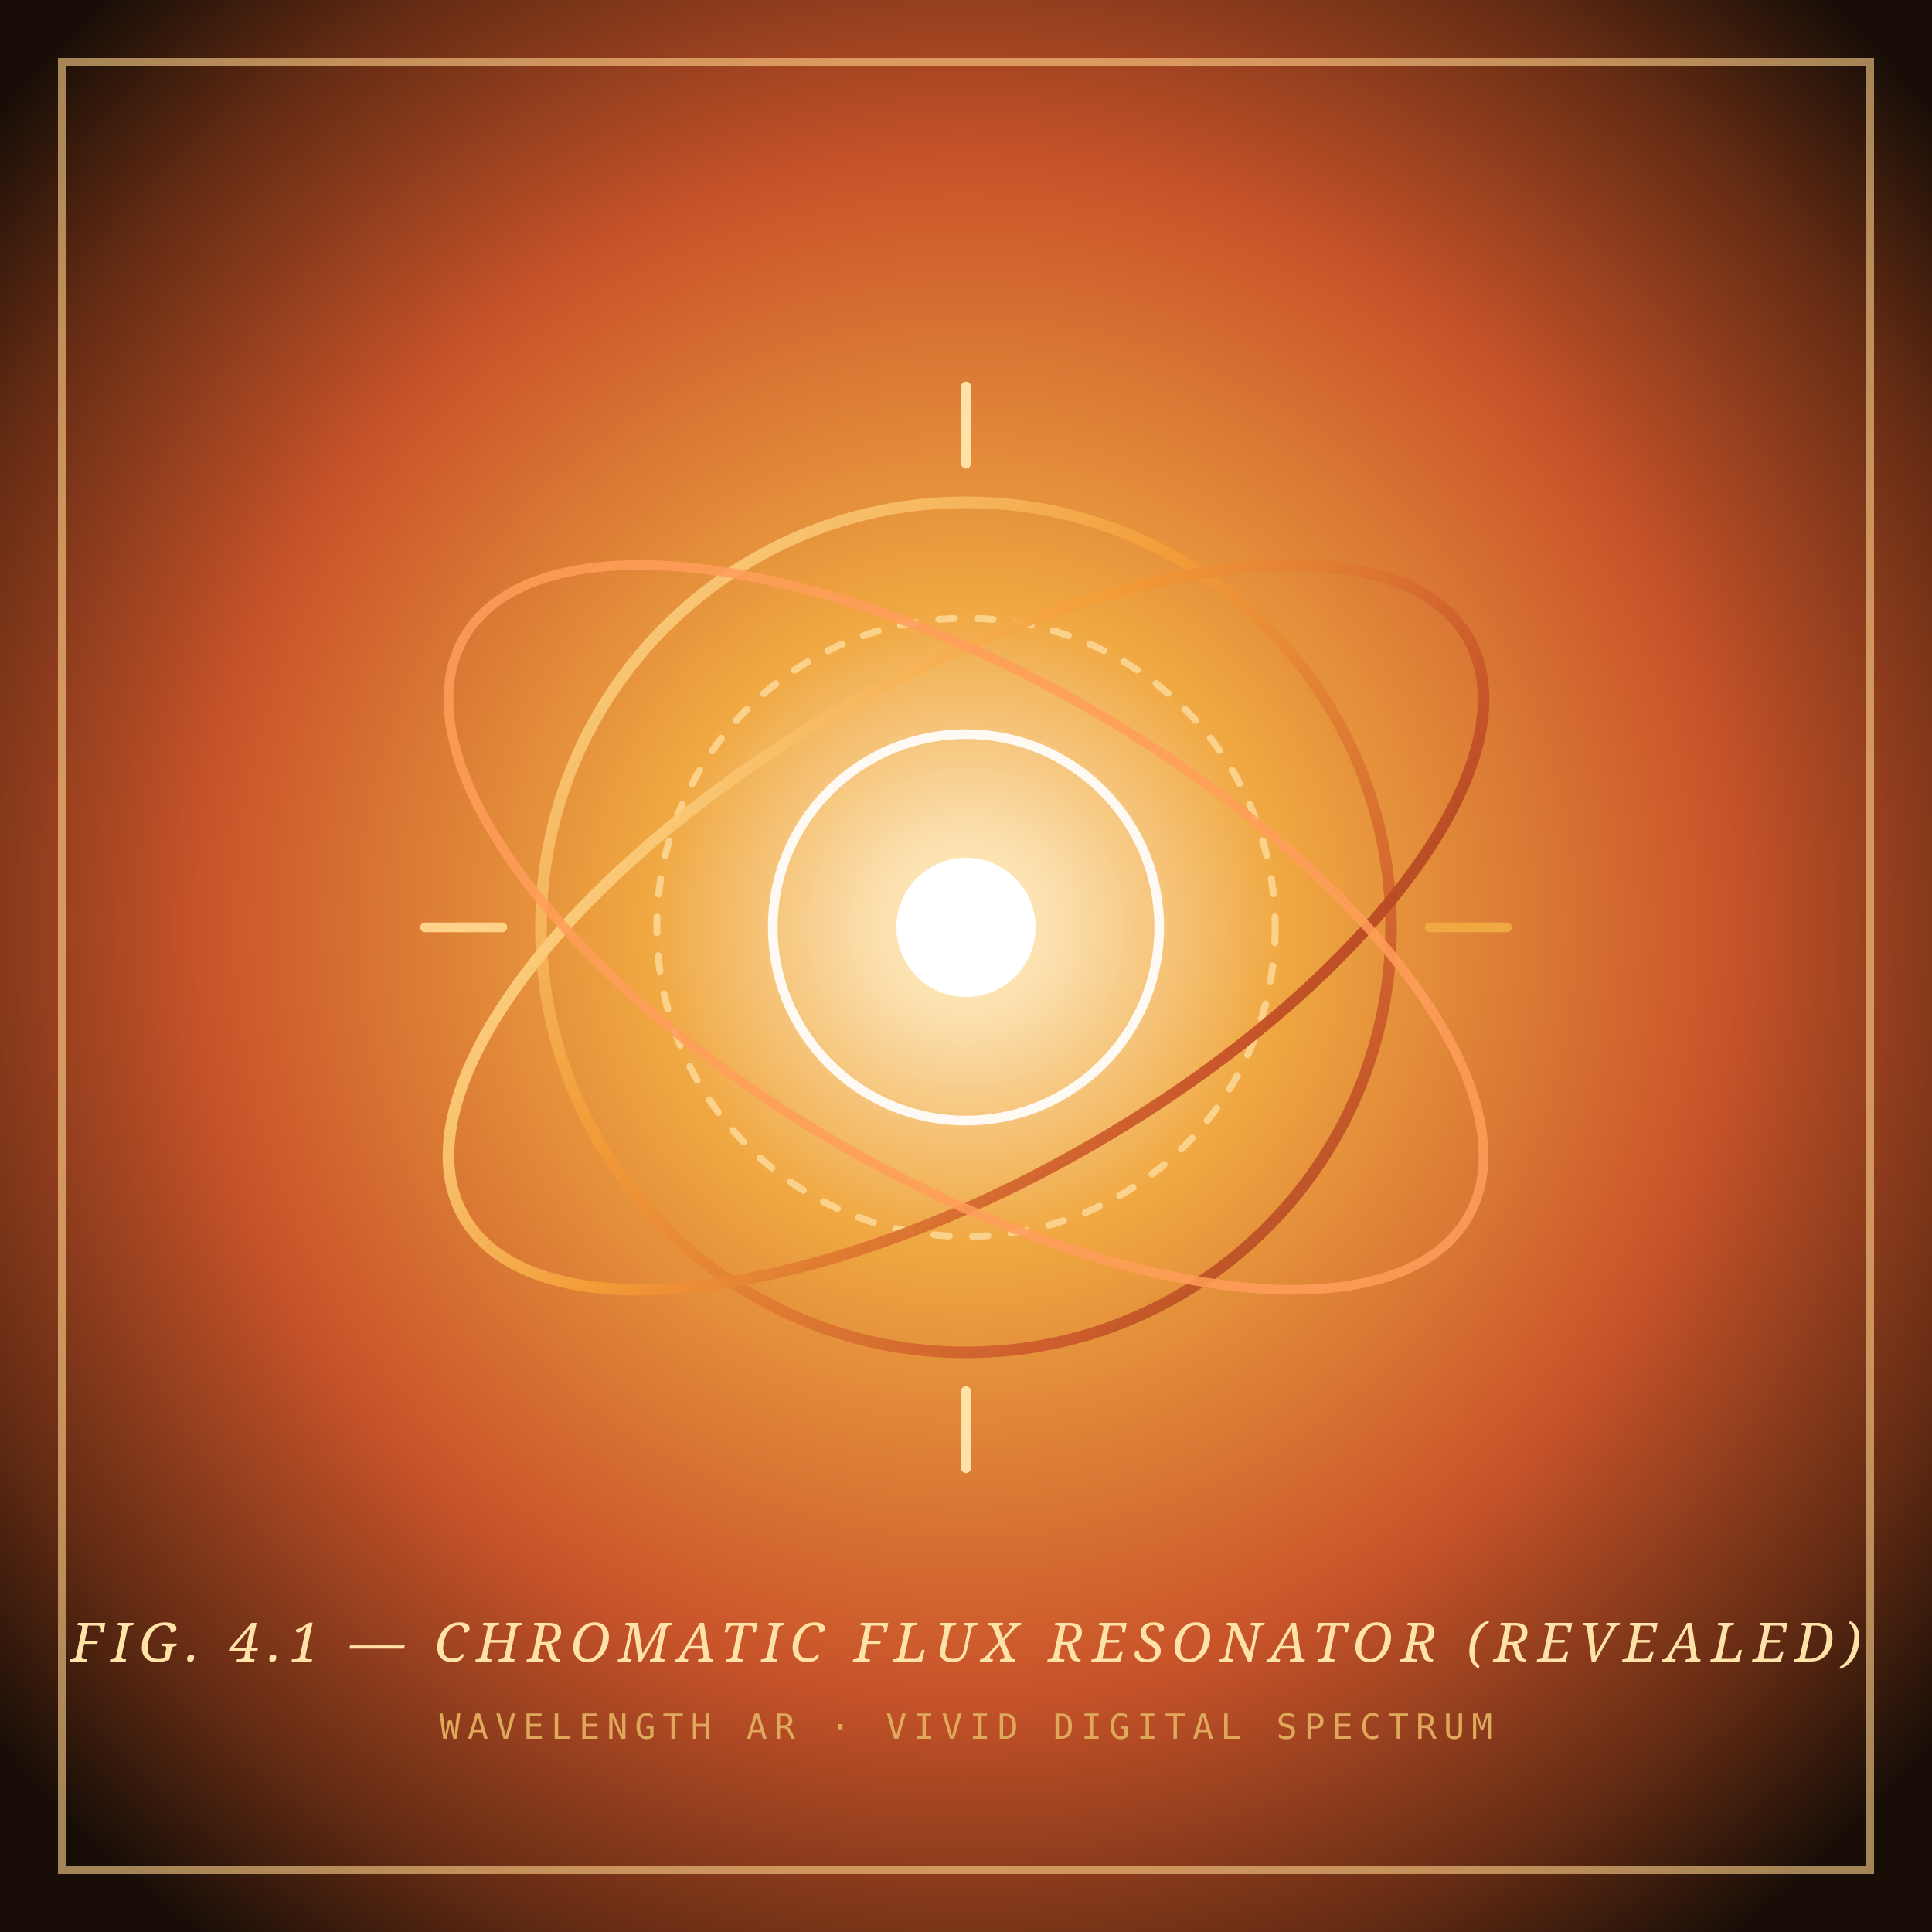
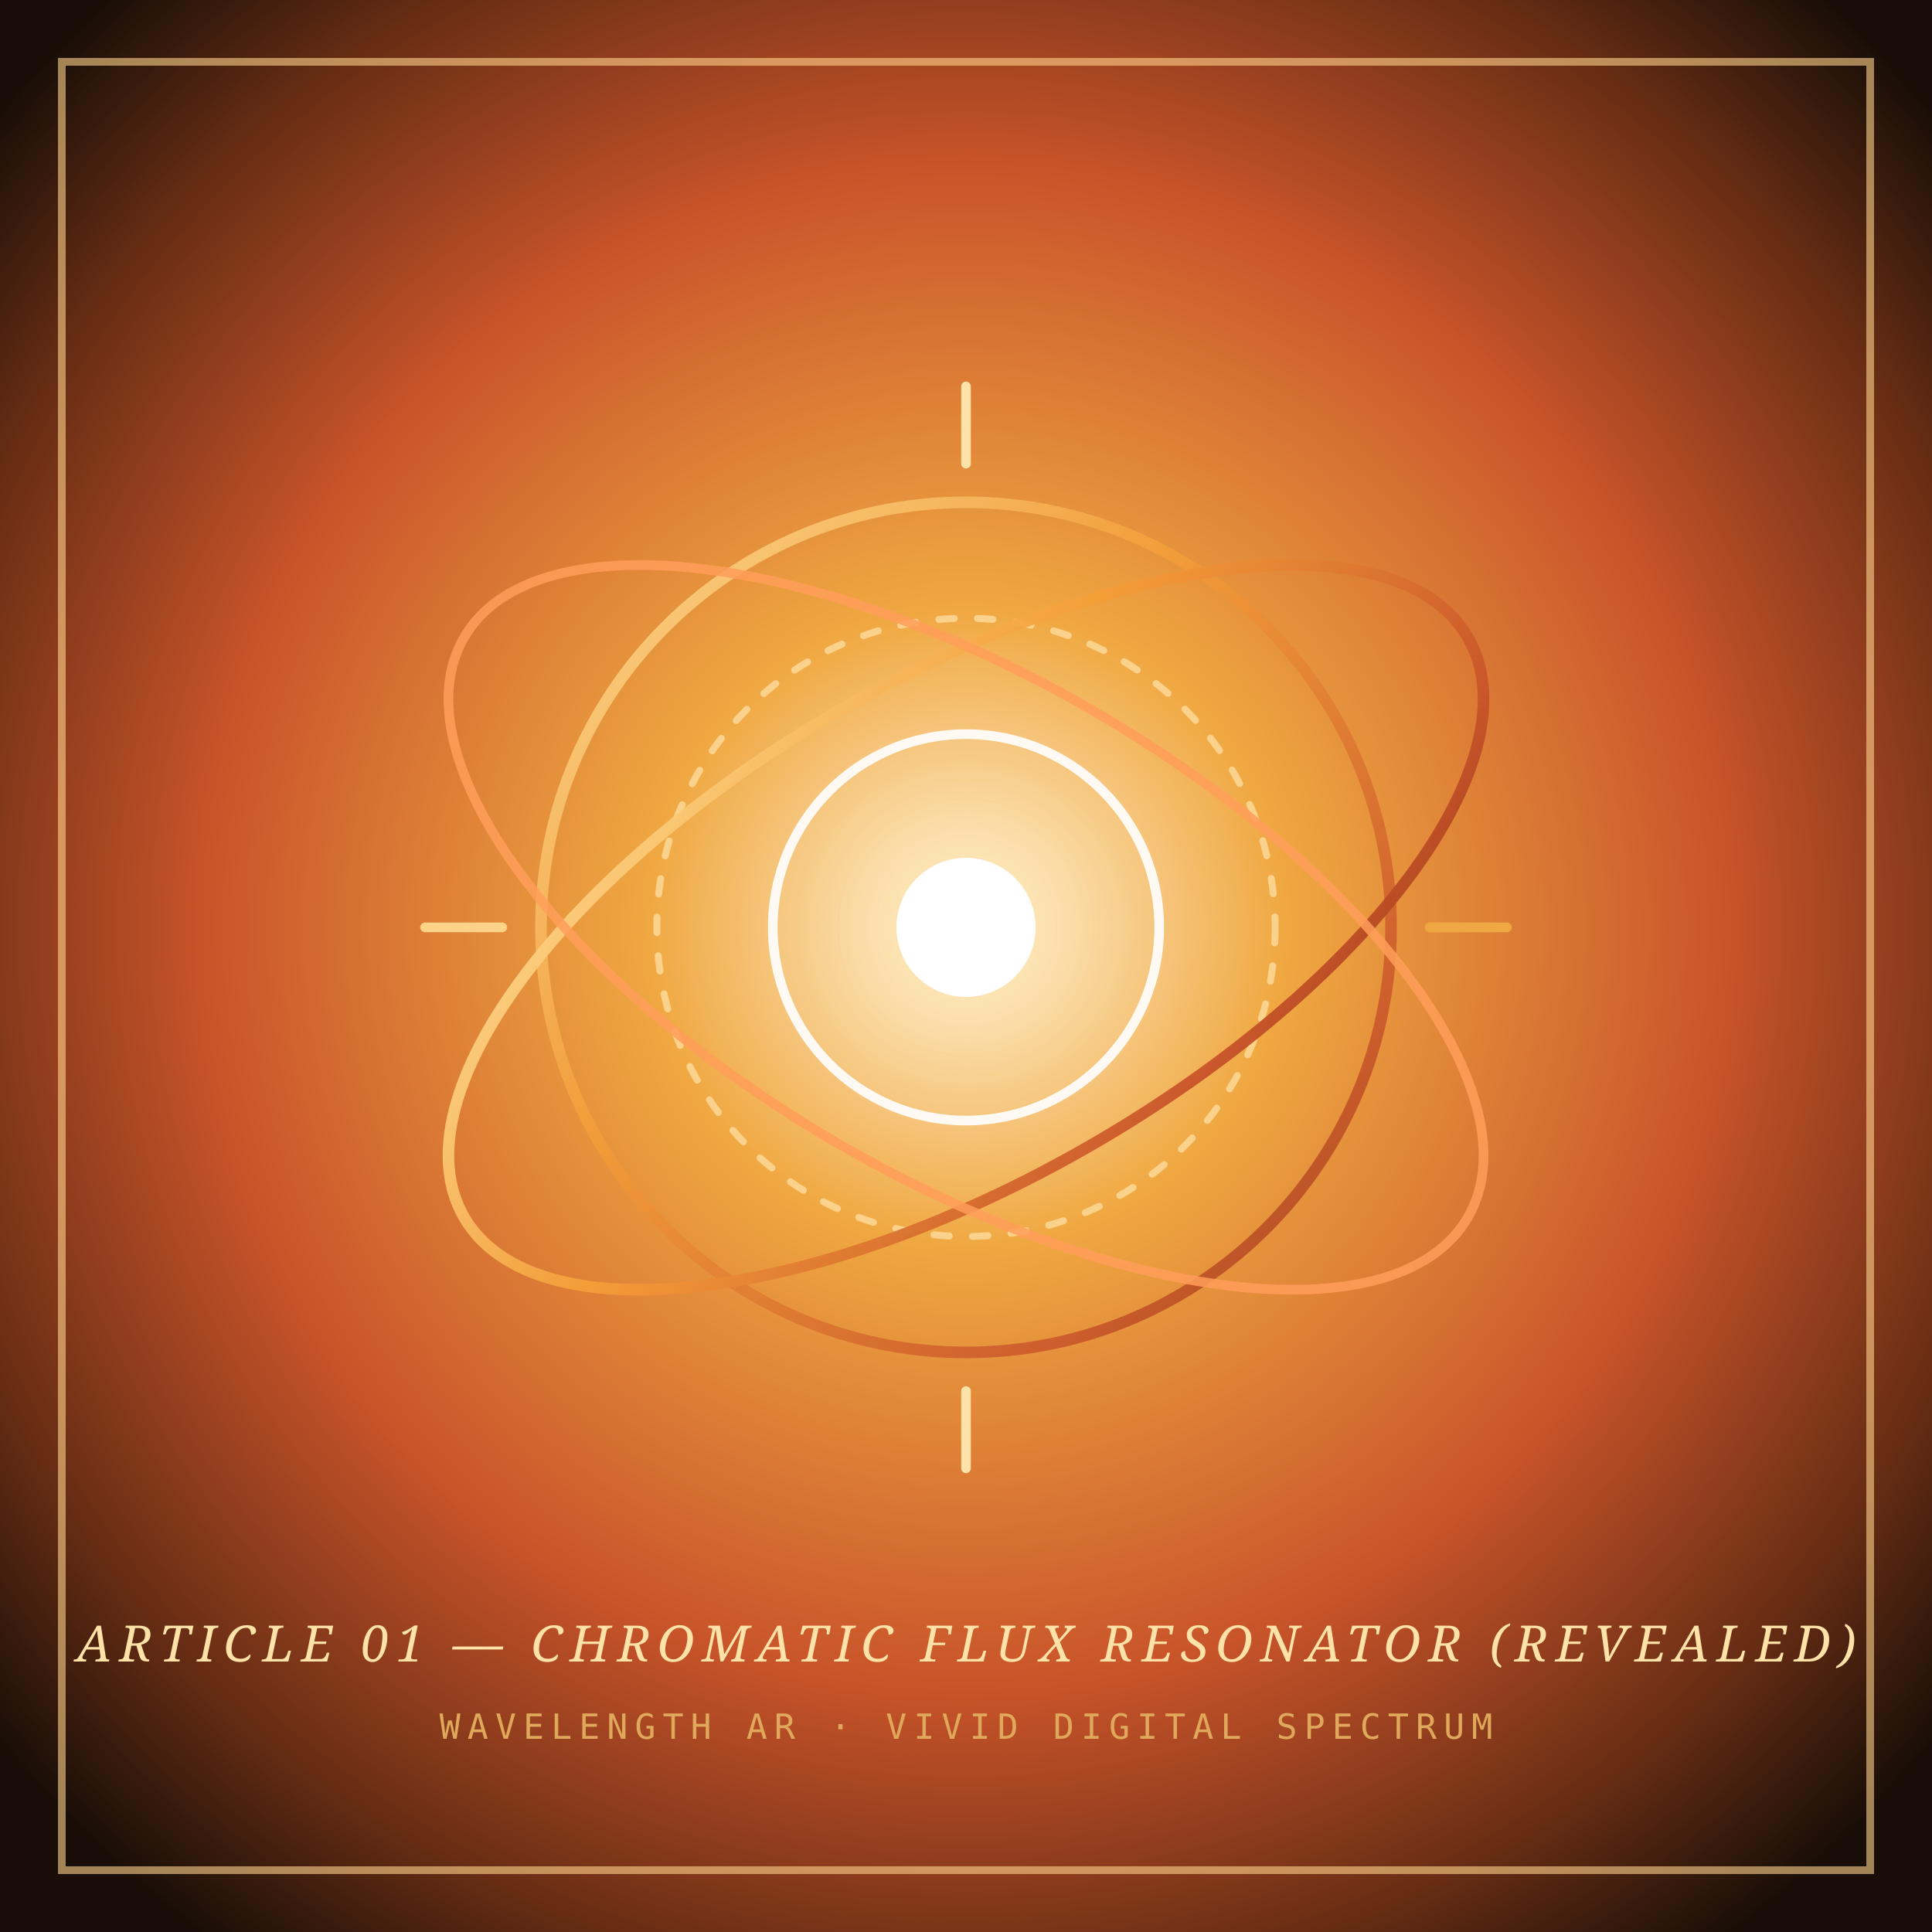
<svg xmlns="http://www.w3.org/2000/svg" viewBox="0 0 500 500" fill="none">
  <defs>
    <radialGradient id="coreGrad" cx="50%" cy="48%" r="65%">
      <stop offset="0%" stop-color="#fff4d9" />
      <stop offset="25%" stop-color="#f0a842" />
      <stop offset="60%" stop-color="#c9542a" />
      <stop offset="85%" stop-color="#632b13" />
      <stop offset="100%" stop-color="#180e07" />
    </radialGradient>
    <linearGradient id="auroraGrad" x1="0%" y1="0%" x2="100%" y2="100%">
      <stop offset="0%" stop-color="#ffe8a3" />
      <stop offset="40%" stop-color="#f59e38" />
      <stop offset="80%" stop-color="#c9542a" />
      <stop offset="100%" stop-color="#8c3014" />
    </linearGradient>
  </defs>
  <rect width="500" height="500" fill="url(#coreGrad)" />
  <rect x="16" y="16" width="468" height="468" fill="none" stroke="#ffd28a" stroke-width="2" opacity="0.6" />
  <g stroke-linecap="round">
    <circle cx="250" cy="240" r="110" fill="none" stroke="url(#auroraGrad)" stroke-width="3" opacity="0.85" />
    <circle cx="250" cy="240" r="80" fill="none" stroke="#ffe2a8" stroke-width="1.8" stroke-dasharray="4 6" opacity="0.7" />
    <circle cx="250" cy="240" r="50" fill="none" stroke="#fff" stroke-width="2.5" opacity="0.9" />
    <ellipse cx="250" cy="240" rx="150" ry="65" fill="none" stroke="url(#auroraGrad)" stroke-width="3" transform="rotate(-30 250 240)" opacity="0.95" />
    <ellipse cx="250" cy="240" rx="150" ry="65" fill="none" stroke="#ff9e59" stroke-width="2.5" transform="rotate(30 250 240)" opacity="0.85" />
    <circle cx="250" cy="240" r="18" fill="#fff" filter="drop-shadow(0 0 12px #ffe2a8)" />
    <line x1="250" y1="100" x2="250" y2="120" stroke="#ffe2a8" stroke-width="2.5" />
    <line x1="250" y1="360" x2="250" y2="380" stroke="#ffe2a8" stroke-width="2.5" />
    <line x1="110" y1="240" x2="130" y2="240" stroke="#ffd28a" stroke-width="2.5" />
    <line x1="370" y1="240" x2="390" y2="240" stroke="#f0a842" stroke-width="2.5" />
  </g>
-   <text x="250" y="430" font-family="Georgia, serif" font-size="14" fill="#ffe2a8" text-anchor="middle" letter-spacing="0.15em" font-style="italic">
-     FIG. 4.1 — CHROMATIC FLUX RESONATOR (REVEALED)
+   <text x="250" y="430" font-family="Georgia, serif" font-size="13" fill="#ffe2a8" text-anchor="middle" letter-spacing="0.15em" font-style="italic">
+     ARTICLE 01 — CHROMATIC FLUX RESONATOR (REVEALED)
  </text>
  <text x="250" y="450" font-family="monospace" font-size="9" fill="#e0a85b" text-anchor="middle" letter-spacing="0.2em">
    WAVELENGTH AR · VIVID DIGITAL SPECTRUM
  </text>
</svg>
